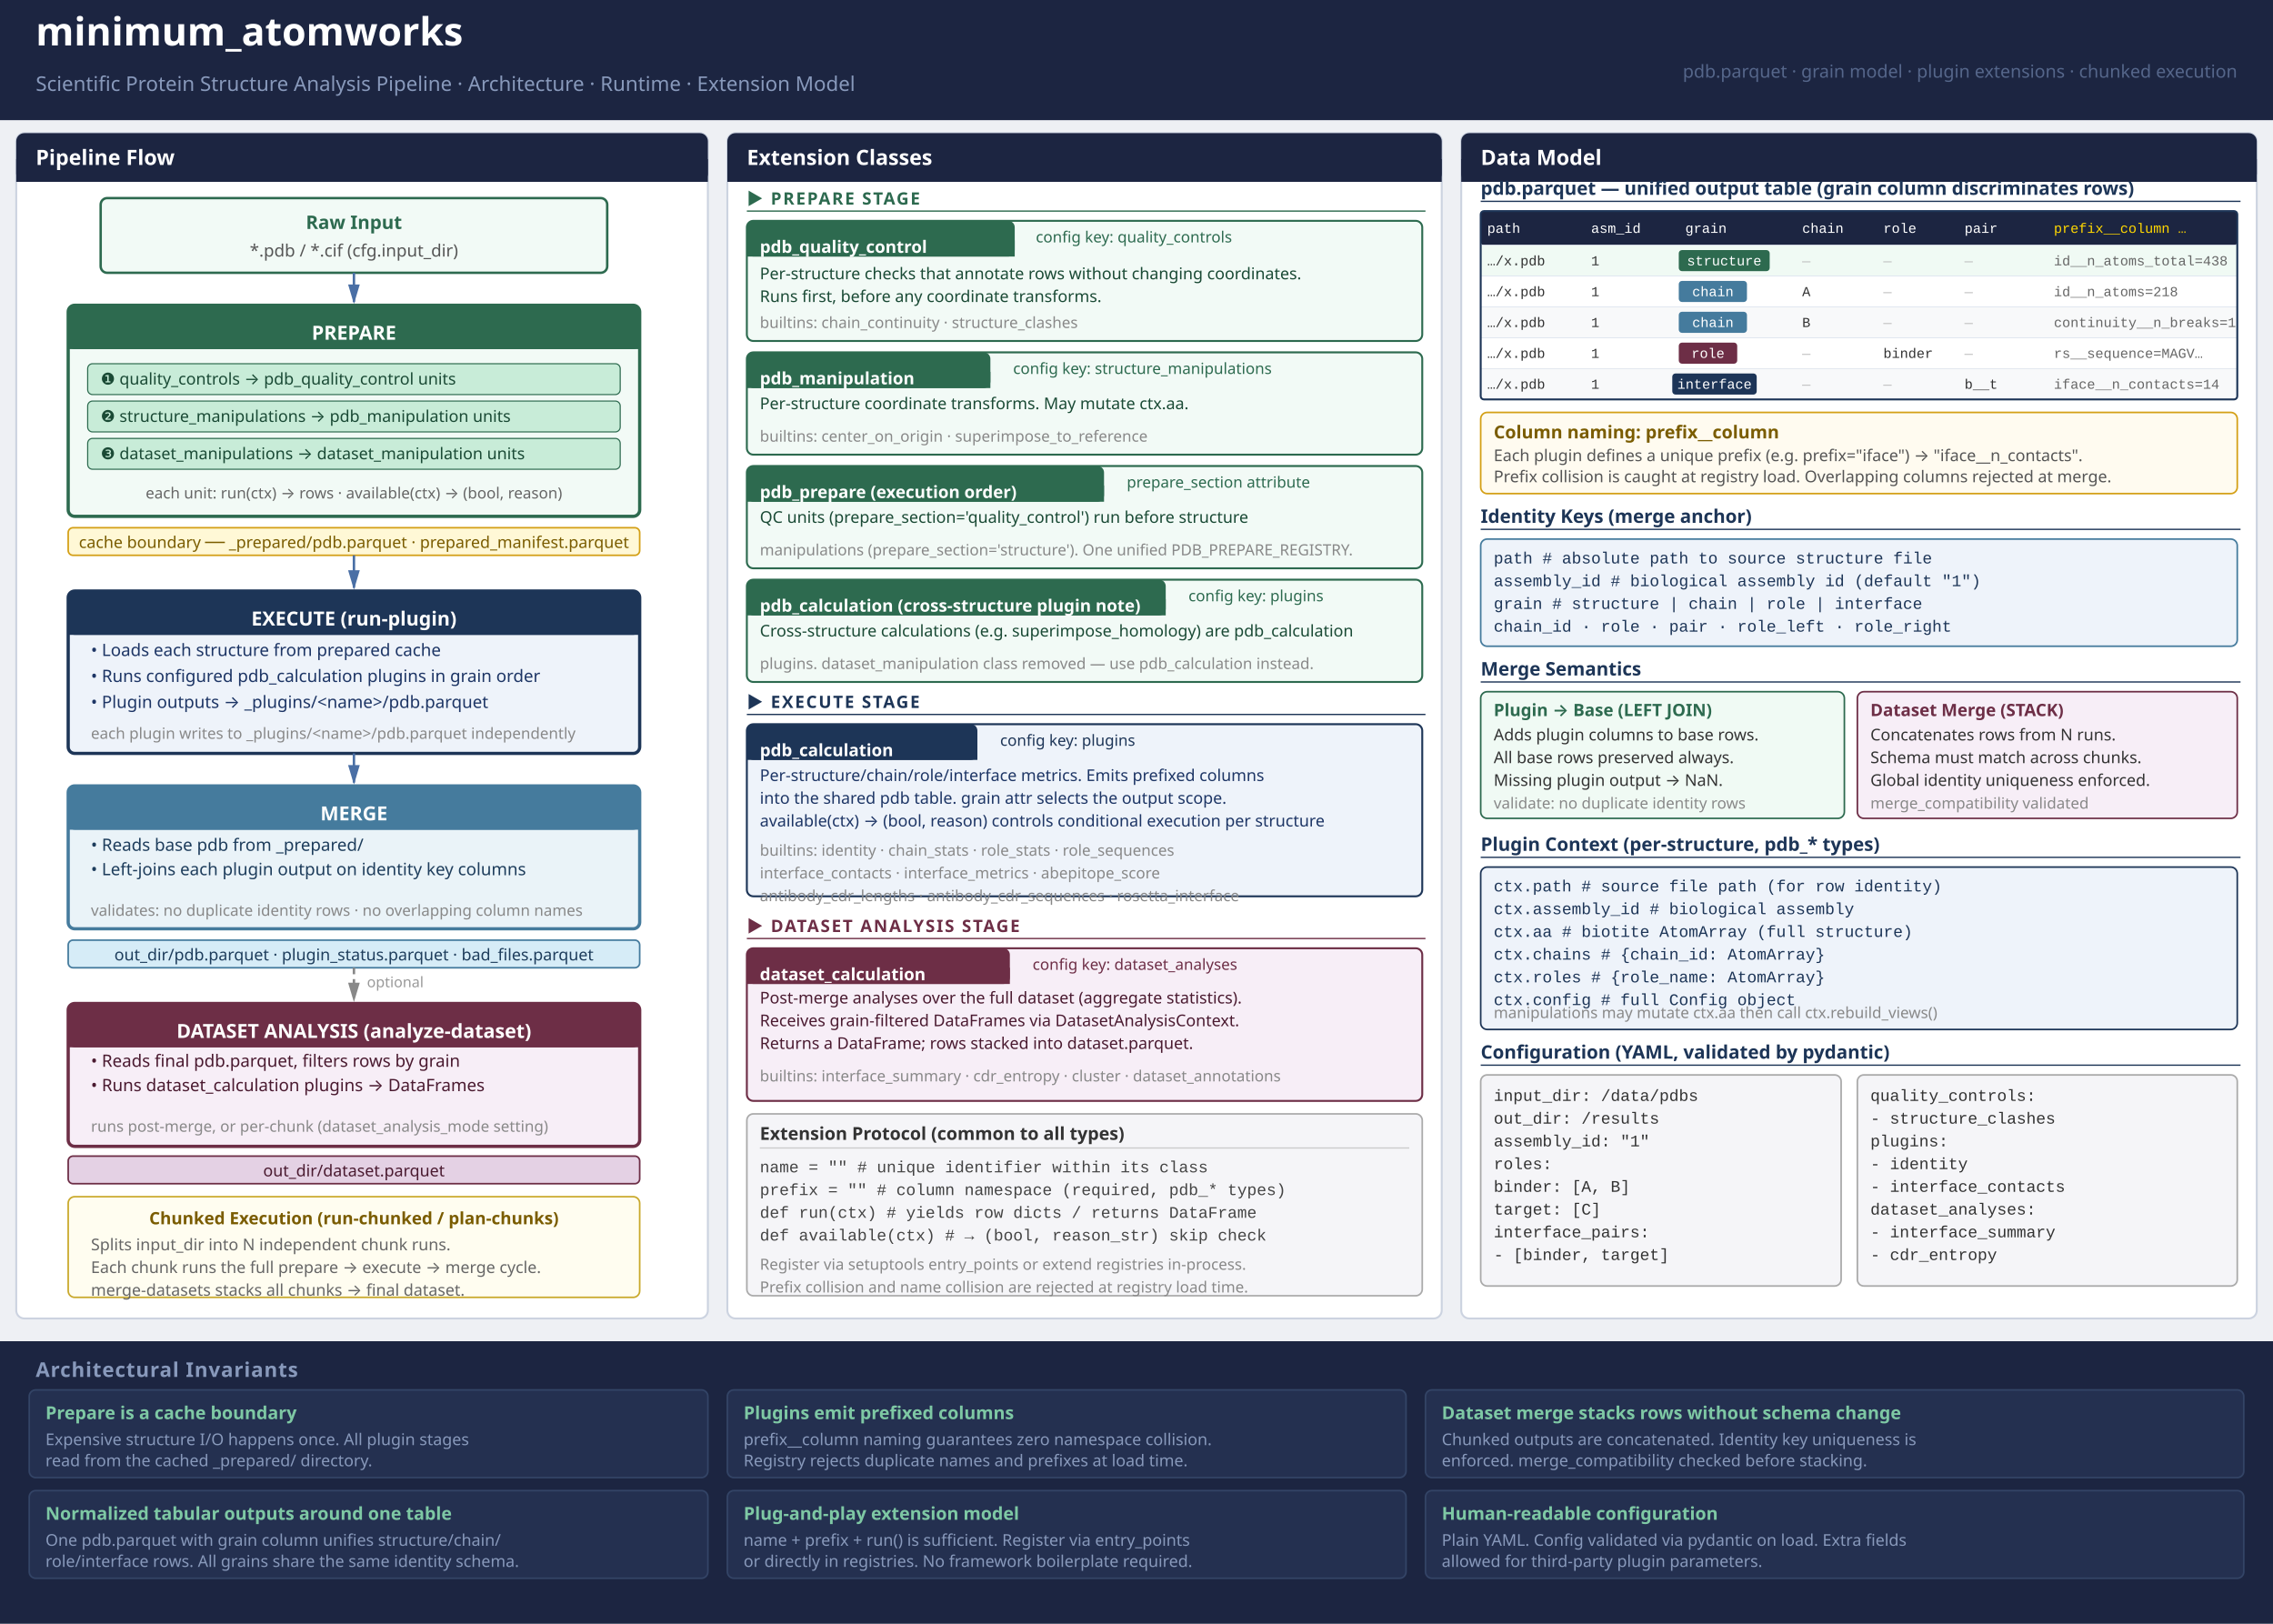
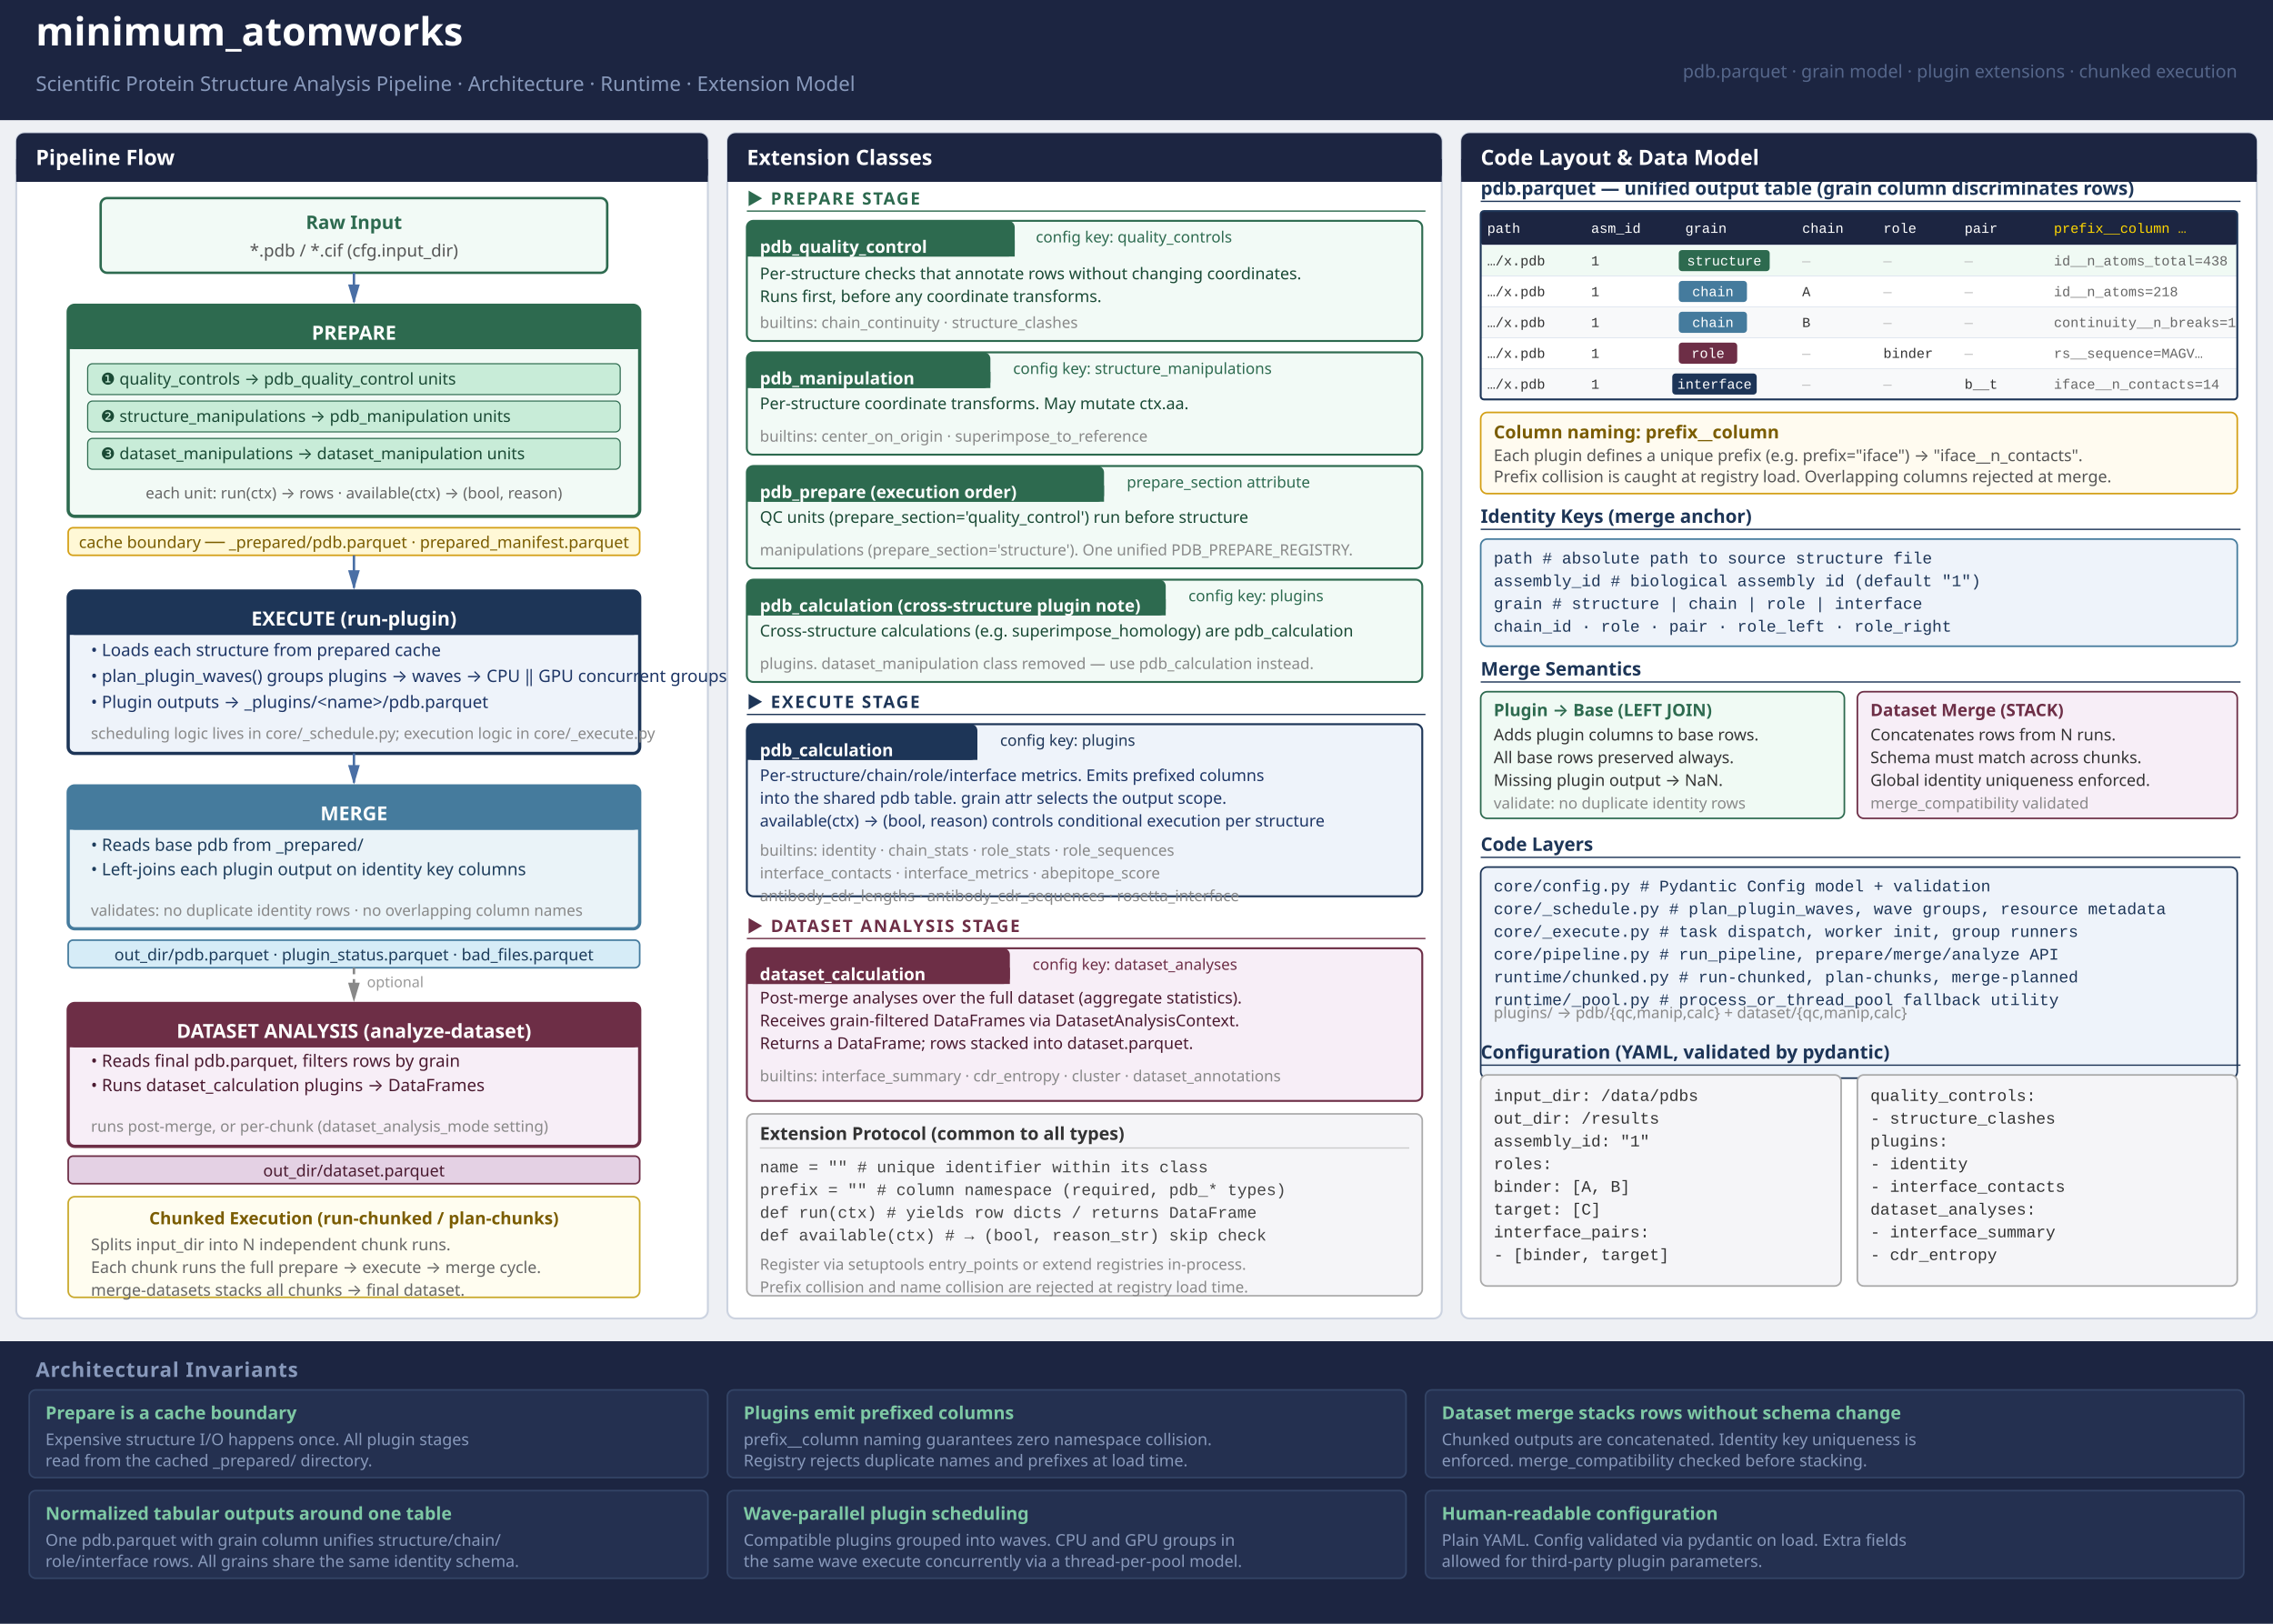
<svg xmlns="http://www.w3.org/2000/svg" viewBox="0 0 1400 1000" font-family="'Segoe UI', system-ui, -apple-system, sans-serif">
  <defs>
    <marker id="arr" viewBox="0 0 10 6" refX="9" refY="3" markerWidth="8" markerHeight="6" orient="auto">
      <path d="M0,0 L0,6 L10,3 z" fill="#4a6fa5" />
    </marker>
    <marker id="arr-dashed" viewBox="0 0 10 6" refX="9" refY="3" markerWidth="8" markerHeight="6" orient="auto">
      <path d="M0,0 L0,6 L10,3 z" fill="#888" />
    </marker>
    <clipPath id="clip-p1">
      <rect x="10" y="82" width="426" height="730" />
    </clipPath>
    <clipPath id="clip-p2">
      <rect x="448" y="82" width="440" height="730" />
    </clipPath>
    <clipPath id="clip-p3">
      <rect x="900" y="82" width="490" height="730" />
    </clipPath>
  </defs>
  <rect width="1400" height="1000" fill="#eef0f4" />
  <rect x="0" y="0" width="1400" height="74" fill="#1c2541" />
  <text x="22" y="28" font-size="24" font-weight="700" fill="white">minimum_atomworks</text>
  <text x="22" y="56" font-size="12.5" fill="#8899bb">Scientific Protein Structure Analysis Pipeline  ·  Architecture · Runtime · Extension Model</text>
  <text x="1378" y="44" font-size="11" fill="#55668a" text-anchor="end" dominant-baseline="middle">pdb.parquet  ·  grain model  ·  plugin extensions  ·  chunked execution</text>
  <rect x="10" y="82" width="426" height="730" rx="5" fill="white" stroke="#ccd3e0" stroke-width="1.2" />
  <rect x="448" y="82" width="440" height="730" rx="5" fill="white" stroke="#ccd3e0" stroke-width="1.2" />
  <rect x="900" y="82" width="490" height="730" rx="5" fill="white" stroke="#ccd3e0" stroke-width="1.2" />
  <rect x="10" y="82" width="426" height="30" rx="5" fill="#1c2541" />
  <rect x="10" y="98" width="426" height="14" fill="#1c2541" />
  <text x="22" y="97" font-size="13" font-weight="600" fill="white" dominant-baseline="middle">Pipeline Flow</text>
  <rect x="448" y="82" width="440" height="30" rx="5" fill="#1c2541" />
  <rect x="448" y="98" width="440" height="14" fill="#1c2541" />
  <text x="460" y="97" font-size="13" font-weight="600" fill="white" dominant-baseline="middle">Extension Classes</text>
  <rect x="900" y="82" width="490" height="30" rx="5" fill="#1c2541" />
  <rect x="900" y="98" width="490" height="14" fill="#1c2541" />
-   <text x="912" y="97" font-size="13" font-weight="600" fill="white" dominant-baseline="middle">Data Model</text>
+   <text x="912" y="97" font-size="13" font-weight="600" fill="white" dominant-baseline="middle">Code Layout &amp; Data Model</text>
  <rect x="62" y="122" width="312" height="46" rx="4" fill="#f2faf6" stroke="#2d6a4f" stroke-width="1.5" />
  <text x="218" y="141" font-size="11.5" font-weight="600" fill="#2d6a4f" text-anchor="middle">Raw Input</text>
  <text x="218" y="158" font-size="10.5" fill="#555" text-anchor="middle">*.pdb  /  *.cif  (cfg.input_dir)</text>
  <line x1="218" y1="168" x2="218" y2="186" stroke="#4a6fa5" stroke-width="1.5" marker-end="url(#arr)" />
  <rect x="42" y="188" width="352" height="130" rx="4" fill="#f2faf6" stroke="#2d6a4f" stroke-width="2" />
  <rect x="42" y="188" width="352" height="27" rx="4" fill="#2d6a4f" />
  <rect x="42" y="204" width="352" height="11" fill="#2d6a4f" />
  <text x="218" y="205" font-size="12" font-weight="700" fill="white" text-anchor="middle" dominant-baseline="middle">PREPARE</text>
  <rect x="54" y="224" width="328" height="19" rx="3" fill="#c8ecd8" stroke="#2d6a4f" stroke-width="0.7" />
  <text x="62" y="234" font-size="10" fill="#1a4a35" dominant-baseline="middle">❶  quality_controls      →  pdb_quality_control units</text>
  <rect x="54" y="247" width="328" height="19" rx="3" fill="#c8ecd8" stroke="#2d6a4f" stroke-width="0.7" />
  <text x="62" y="257" font-size="10" fill="#1a4a35" dominant-baseline="middle">❷  structure_manipulations →  pdb_manipulation units</text>
  <rect x="54" y="270" width="328" height="19" rx="3" fill="#c8ecd8" stroke="#2d6a4f" stroke-width="0.7" />
  <text x="62" y="280" font-size="10" fill="#1a4a35" dominant-baseline="middle">❸  dataset_manipulations  →  dataset_manipulation units</text>
  <text x="218" y="307" font-size="9.5" fill="#666" text-anchor="middle">each unit:  run(ctx) → rows  ·  available(ctx) → (bool, reason)</text>
  <rect x="42" y="325" width="352" height="17" rx="3" fill="#fff8d6" stroke="#d4a017" stroke-width="1" />
  <text x="218" y="334" font-size="10" fill="#7a5c00" text-anchor="middle" dominant-baseline="middle">cache boundary  ──  _prepared/pdb.parquet  ·  prepared_manifest.parquet</text>
  <line x1="218" y1="342" x2="218" y2="362" stroke="#4a6fa5" stroke-width="1.5" marker-end="url(#arr)" />
  <rect x="42" y="364" width="352" height="100" rx="4" fill="#eef3fa" stroke="#1d3557" stroke-width="2" />
  <rect x="42" y="364" width="352" height="27" rx="4" fill="#1d3557" />
  <rect x="42" y="380" width="352" height="11" fill="#1d3557" />
  <text x="218" y="381" font-size="12" font-weight="700" fill="white" text-anchor="middle" dominant-baseline="middle">EXECUTE  (run-plugin)</text>
  <text x="56" y="404" font-size="10.5" fill="#1d3565">• Loads each structure from prepared cache</text>
-   <text x="56" y="420" font-size="10.5" fill="#1d3565">• Runs configured pdb_calculation plugins in grain order</text>
+   <text x="56" y="420" font-size="10.5" fill="#1d3565">• plan_plugin_waves() groups plugins →  waves  →  CPU ‖ GPU concurrent groups</text>
  <text x="56" y="436" font-size="10.5" fill="#1d3565">• Plugin outputs → _plugins/&lt;name&gt;/pdb.parquet</text>
-   <text x="56" y="455" font-size="9.5" fill="#888">each plugin writes to _plugins/&lt;name&gt;/pdb.parquet independently</text>
+   <text x="56" y="455" font-size="9.5" fill="#888">scheduling logic lives in core/_schedule.py; execution logic in core/_execute.py</text>
  <line x1="218" y1="464" x2="218" y2="482" stroke="#4a6fa5" stroke-width="1.5" marker-end="url(#arr)" />
  <rect x="42" y="484" width="352" height="88" rx="4" fill="#eaf3f8" stroke="#457b9d" stroke-width="2" />
  <rect x="42" y="484" width="352" height="27" rx="4" fill="#457b9d" />
  <rect x="42" y="500" width="352" height="11" fill="#457b9d" />
  <text x="218" y="501" font-size="12" font-weight="700" fill="white" text-anchor="middle" dominant-baseline="middle">MERGE</text>
  <text x="56" y="524" font-size="10.5" fill="#1e3d5c">• Reads base pdb from _prepared/</text>
  <text x="56" y="539" font-size="10.5" fill="#1e3d5c">• Left-joins each plugin output on identity key columns</text>
  <text x="56" y="564" font-size="9.5" fill="#888">validates: no duplicate identity rows · no overlapping column names</text>
  <rect x="42" y="579" width="352" height="17" rx="3" fill="#d6ecf7" stroke="#457b9d" stroke-width="1" />
  <text x="218" y="588" font-size="10" fill="#1e3d5c" text-anchor="middle" dominant-baseline="middle">out_dir/pdb.parquet  ·  plugin_status.parquet  ·  bad_files.parquet</text>
  <line x1="218" y1="596" x2="218" y2="616" stroke="#888" stroke-width="1.5" stroke-dasharray="4,3" marker-end="url(#arr-dashed)" />
  <text x="226" y="608" font-size="9" fill="#999">optional</text>
  <rect x="42" y="618" width="352" height="88" rx="4" fill="#f7eef7" stroke="#6d2e46" stroke-width="2" />
  <rect x="42" y="618" width="352" height="27" rx="4" fill="#6d2e46" />
  <rect x="42" y="634" width="352" height="11" fill="#6d2e46" />
  <text x="218" y="635" font-size="12" font-weight="700" fill="white" text-anchor="middle" dominant-baseline="middle">DATASET ANALYSIS  (analyze-dataset)</text>
  <text x="56" y="657" font-size="10.5" fill="#4a1a30">• Reads final pdb.parquet, filters rows by grain</text>
  <text x="56" y="672" font-size="10.5" fill="#4a1a30">• Runs dataset_calculation plugins → DataFrames</text>
  <text x="56" y="697" font-size="9.5" fill="#888">runs post-merge, or per-chunk (dataset_analysis_mode setting)</text>
  <rect x="42" y="712" width="352" height="17" rx="3" fill="#e4d1e4" stroke="#6d2e46" stroke-width="1" />
  <text x="218" y="721" font-size="10" fill="#4a1a30" text-anchor="middle" dominant-baseline="middle">out_dir/dataset.parquet</text>
  <rect x="42" y="737" width="352" height="62" rx="4" fill="#fffdf0" stroke="#c9a92c" stroke-width="1" />
  <text x="218" y="754" font-size="10.5" font-weight="600" fill="#7a5c00" text-anchor="middle">Chunked Execution  (run-chunked / plan-chunks)</text>
  <text x="56" y="770" font-size="10" fill="#666">Splits input_dir into N independent chunk runs.</text>
  <text x="56" y="784" font-size="10" fill="#666">Each chunk runs the full prepare → execute → merge cycle.</text>
  <text x="56" y="798" font-size="10" fill="#666">merge-datasets stacks all chunks → final dataset.</text>
  <text x="460" y="126" font-size="10.5" font-weight="700" fill="#2d6a4f" letter-spacing="1">▶  PREPARE STAGE</text>
  <line x1="460" y1="130" x2="878" y2="130" stroke="#2d6a4f" stroke-width="0.8" />
  <rect x="460" y="136" width="416" height="74" rx="4" fill="#f2faf6" stroke="#2d6a4f" stroke-width="1.2" />
  <rect x="460" y="136" width="165" height="22" rx="4" fill="#2d6a4f" />
  <rect x="460" y="148" width="165" height="10" fill="#2d6a4f" />
  <text x="468" y="152" font-size="10.5" font-weight="600" fill="white" dominant-baseline="middle">pdb_quality_control</text>
  <text x="638" y="146" font-size="9.5" fill="#2d6a4f" dominant-baseline="middle">config key: quality_controls</text>
  <text x="468" y="172" font-size="10" fill="#1a4a35">Per-structure checks that annotate rows without changing coordinates.</text>
  <text x="468" y="186" font-size="10" fill="#1a4a35">Runs first, before any coordinate transforms.</text>
  <text x="468" y="202" font-size="9.5" fill="#888">builtins:  chain_continuity  ·  structure_clashes</text>
  <rect x="460" y="217" width="416" height="63" rx="4" fill="#f2faf6" stroke="#2d6a4f" stroke-width="1.2" />
  <rect x="460" y="217" width="150" height="22" rx="4" fill="#2d6a4f" />
  <rect x="460" y="229" width="150" height="10" fill="#2d6a4f" />
  <text x="468" y="233" font-size="10.5" font-weight="600" fill="white" dominant-baseline="middle">pdb_manipulation</text>
  <text x="624" y="227" font-size="9.5" fill="#2d6a4f" dominant-baseline="middle">config key: structure_manipulations</text>
  <text x="468" y="252" font-size="10" fill="#1a4a35">Per-structure coordinate transforms. May mutate ctx.aa.</text>
  <text x="468" y="272" font-size="9.5" fill="#888">builtins:  center_on_origin  ·  superimpose_to_reference</text>
  <rect x="460" y="287" width="416" height="63" rx="4" fill="#f2faf6" stroke="#2d6a4f" stroke-width="1.2" />
  <rect x="460" y="287" width="220" height="22" rx="4" fill="#2d6a4f" />
  <rect x="460" y="299" width="220" height="10" fill="#2d6a4f" />
  <text x="468" y="303" font-size="10.5" font-weight="600" fill="white" dominant-baseline="middle">pdb_prepare  (execution order)</text>
  <text x="694" y="297" font-size="9.5" fill="#2d6a4f" dominant-baseline="middle">prepare_section attribute</text>
  <text x="468" y="322" font-size="10" fill="#1a4a35">QC units (prepare_section='quality_control') run before structure</text>
  <text x="468" y="342" font-size="9.5" fill="#888">manipulations (prepare_section='structure'). One unified PDB_PREPARE_REGISTRY.</text>
  <rect x="460" y="357" width="416" height="63" rx="4" fill="#f2faf6" stroke="#2d6a4f" stroke-width="1.2" />
  <rect x="460" y="357" width="258" height="22" rx="4" fill="#2d6a4f" />
  <rect x="460" y="369" width="258" height="10" fill="#2d6a4f" />
  <text x="468" y="373" font-size="10.5" font-weight="600" fill="white" dominant-baseline="middle">pdb_calculation  (cross-structure plugin note)</text>
  <text x="732" y="367" font-size="9.5" fill="#2d6a4f" dominant-baseline="middle">config key: plugins</text>
  <text x="468" y="392" font-size="10" fill="#1a4a35">Cross-structure calculations (e.g. superimpose_homology) are pdb_calculation</text>
  <text x="468" y="412" font-size="9.5" fill="#888">plugins. dataset_manipulation class removed — use pdb_calculation instead.</text>
  <text x="460" y="436" font-size="10.5" font-weight="700" fill="#1d3557" letter-spacing="1">▶  EXECUTE STAGE</text>
  <line x1="460" y1="440" x2="878" y2="440" stroke="#1d3557" stroke-width="0.8" />
  <rect x="460" y="446" width="416" height="106" rx="4" fill="#eef3fa" stroke="#1d3557" stroke-width="1.2" />
  <rect x="460" y="446" width="142" height="22" rx="4" fill="#1d3557" />
  <rect x="460" y="458" width="142" height="10" fill="#1d3557" />
  <text x="468" y="462" font-size="10.5" font-weight="600" fill="white" dominant-baseline="middle">pdb_calculation</text>
  <text x="616" y="456" font-size="9.5" fill="#1d3557" dominant-baseline="middle">config key: plugins</text>
  <text x="468" y="481" font-size="10" fill="#1d3565">Per-structure/chain/role/interface metrics. Emits prefixed columns</text>
  <text x="468" y="495" font-size="10" fill="#1d3565">into the shared pdb table. grain attr selects the output scope.</text>
  <text x="468" y="509" font-size="10" fill="#1d3565">available(ctx) → (bool, reason)  controls conditional execution per structure</text>
  <text x="468" y="527" font-size="9.5" fill="#888">builtins: identity · chain_stats · role_stats · role_sequences</text>
  <text x="468" y="541" font-size="9.5" fill="#888">  interface_contacts · interface_metrics · abepitope_score</text>
  <text x="468" y="555" font-size="9.5" fill="#888">  antibody_cdr_lengths · antibody_cdr_sequences · rosetta_interface</text>
  <text x="460" y="574" font-size="10.5" font-weight="700" fill="#6d2e46" letter-spacing="1">▶  DATASET ANALYSIS STAGE</text>
  <line x1="460" y1="578" x2="878" y2="578" stroke="#6d2e46" stroke-width="0.8" />
  <rect x="460" y="584" width="416" height="94" rx="4" fill="#f7eef7" stroke="#6d2e46" stroke-width="1.2" />
  <rect x="460" y="584" width="162" height="22" rx="4" fill="#6d2e46" />
  <rect x="460" y="596" width="162" height="10" fill="#6d2e46" />
  <text x="468" y="600" font-size="10.5" font-weight="600" fill="white" dominant-baseline="middle">dataset_calculation</text>
  <text x="636" y="594" font-size="9.5" fill="#6d2e46" dominant-baseline="middle">config key: dataset_analyses</text>
  <text x="468" y="618" font-size="10" fill="#4a1a30">Post-merge analyses over the full dataset (aggregate statistics).</text>
  <text x="468" y="632" font-size="10" fill="#4a1a30">Receives grain-filtered DataFrames via DatasetAnalysisContext.</text>
  <text x="468" y="646" font-size="10" fill="#4a1a30">Returns a DataFrame; rows stacked into dataset.parquet.</text>
  <text x="468" y="666" font-size="9.5" fill="#888">builtins:  interface_summary  ·  cdr_entropy  ·  cluster  ·  dataset_annotations</text>
  <rect x="460" y="686" width="416" height="112" rx="4" fill="#f5f5f8" stroke="#aaa" stroke-width="1" />
  <text x="468" y="702" font-size="11" font-weight="600" fill="#333">Extension Protocol  (common to all types)</text>
  <line x1="468" y1="707" x2="868" y2="707" stroke="#ccc" stroke-width="0.8" />
  <text x="468" y="722" font-size="10" fill="#444" font-family="'Courier New', monospace">name = ""          # unique identifier within its class</text>
  <text x="468" y="736" font-size="10" fill="#444" font-family="'Courier New', monospace">prefix = ""        # column namespace (required, pdb_* types)</text>
  <text x="468" y="750" font-size="10" fill="#444" font-family="'Courier New', monospace">def run(ctx)       # yields row dicts  /  returns DataFrame</text>
  <text x="468" y="764" font-size="10" fill="#444" font-family="'Courier New', monospace">def available(ctx) # → (bool, reason_str)   skip check</text>
  <text x="468" y="782" font-size="9.5" fill="#888">Register via setuptools entry_points or extend registries in-process.</text>
  <text x="468" y="796" font-size="9.5" fill="#888">Prefix collision and name collision are rejected at registry load time.</text>
  <text x="912" y="120" font-size="11.5" font-weight="600" fill="#1d3557">pdb.parquet  —  unified output table  (grain column discriminates rows)</text>
  <line x1="912" y1="124" x2="1380" y2="124" stroke="#1d3557" stroke-width="0.8" />
  <rect x="912" y="130" width="466" height="21" rx="2" fill="#1c2541" />
  <text x="916" y="141" font-size="8.5" fill="white" dominant-baseline="middle" font-family="'Courier New', monospace">path</text>
  <text x="980" y="141" font-size="8.5" fill="white" dominant-baseline="middle" font-family="'Courier New', monospace">asm_id</text>
  <text x="1038" y="141" font-size="8.5" fill="white" dominant-baseline="middle" font-family="'Courier New', monospace">grain</text>
  <text x="1110" y="141" font-size="8.5" fill="white" dominant-baseline="middle" font-family="'Courier New', monospace">chain</text>
  <text x="1160" y="141" font-size="8.5" fill="white" dominant-baseline="middle" font-family="'Courier New', monospace">role</text>
  <text x="1210" y="141" font-size="8.5" fill="white" dominant-baseline="middle" font-family="'Courier New', monospace">pair</text>
  <text x="1265" y="141" font-size="8.5" fill="#ffd700" dominant-baseline="middle" font-family="'Courier New', monospace">prefix__column …</text>
  <rect x="912" y="151" width="466" height="19" fill="#f0faf4" />
  <line x1="912" y1="151" x2="1378" y2="151" stroke="#dde4ee" stroke-width="0.5" />
  <text x="916" y="161" font-size="8.5" fill="#333" dominant-baseline="middle" font-family="'Courier New', monospace">…/x.pdb</text>
  <text x="980" y="161" font-size="8.5" fill="#333" dominant-baseline="middle" font-family="'Courier New', monospace">1</text>
  <rect x="1034" y="154" width="56" height="13" rx="2" fill="#2d6a4f" />
  <text x="1062" y="161" font-size="8.5" fill="white" dominant-baseline="middle" text-anchor="middle" font-family="'Courier New', monospace">structure</text>
  <text x="1110" y="161" font-size="8.5" fill="#bbb" dominant-baseline="middle" font-family="'Courier New', monospace">—</text>
  <text x="1160" y="161" font-size="8.5" fill="#bbb" dominant-baseline="middle" font-family="'Courier New', monospace">—</text>
  <text x="1210" y="161" font-size="8.5" fill="#bbb" dominant-baseline="middle" font-family="'Courier New', monospace">—</text>
  <text x="1265" y="161" font-size="8.5" fill="#666" dominant-baseline="middle" font-family="'Courier New', monospace">id__n_atoms_total=438</text>
  <rect x="912" y="170" width="466" height="19" fill="white" />
  <line x1="912" y1="170" x2="1378" y2="170" stroke="#dde4ee" stroke-width="0.5" />
  <text x="916" y="180" font-size="8.5" fill="#333" dominant-baseline="middle" font-family="'Courier New', monospace">…/x.pdb</text>
  <text x="980" y="180" font-size="8.5" fill="#333" dominant-baseline="middle" font-family="'Courier New', monospace">1</text>
  <rect x="1034" y="173" width="42" height="13" rx="2" fill="#457b9d" />
  <text x="1055" y="180" font-size="8.5" fill="white" dominant-baseline="middle" text-anchor="middle" font-family="'Courier New', monospace">chain</text>
  <text x="1110" y="180" font-size="8.5" fill="#333" dominant-baseline="middle" font-family="'Courier New', monospace">A</text>
  <text x="1160" y="180" font-size="8.5" fill="#bbb" dominant-baseline="middle" font-family="'Courier New', monospace">—</text>
  <text x="1210" y="180" font-size="8.5" fill="#bbb" dominant-baseline="middle" font-family="'Courier New', monospace">—</text>
  <text x="1265" y="180" font-size="8.5" fill="#666" dominant-baseline="middle" font-family="'Courier New', monospace">id__n_atoms=218</text>
  <rect x="912" y="189" width="466" height="19" fill="#f8f9fa" />
  <line x1="912" y1="189" x2="1378" y2="189" stroke="#dde4ee" stroke-width="0.5" />
  <text x="916" y="199" font-size="8.5" fill="#333" dominant-baseline="middle" font-family="'Courier New', monospace">…/x.pdb</text>
  <text x="980" y="199" font-size="8.5" fill="#333" dominant-baseline="middle" font-family="'Courier New', monospace">1</text>
  <rect x="1034" y="192" width="42" height="13" rx="2" fill="#457b9d" />
  <text x="1055" y="199" font-size="8.5" fill="white" dominant-baseline="middle" text-anchor="middle" font-family="'Courier New', monospace">chain</text>
  <text x="1110" y="199" font-size="8.5" fill="#333" dominant-baseline="middle" font-family="'Courier New', monospace">B</text>
  <text x="1160" y="199" font-size="8.5" fill="#bbb" dominant-baseline="middle" font-family="'Courier New', monospace">—</text>
  <text x="1210" y="199" font-size="8.5" fill="#bbb" dominant-baseline="middle" font-family="'Courier New', monospace">—</text>
  <text x="1265" y="199" font-size="8.5" fill="#666" dominant-baseline="middle" font-family="'Courier New', monospace">continuity__n_breaks=1</text>
  <rect x="912" y="208" width="466" height="19" fill="white" />
  <line x1="912" y1="208" x2="1378" y2="208" stroke="#dde4ee" stroke-width="0.5" />
  <text x="916" y="218" font-size="8.5" fill="#333" dominant-baseline="middle" font-family="'Courier New', monospace">…/x.pdb</text>
  <text x="980" y="218" font-size="8.5" fill="#333" dominant-baseline="middle" font-family="'Courier New', monospace">1</text>
  <rect x="1034" y="211" width="36" height="13" rx="2" fill="#6d2e46" />
  <text x="1052" y="218" font-size="8.5" fill="white" dominant-baseline="middle" text-anchor="middle" font-family="'Courier New', monospace">role</text>
  <text x="1110" y="218" font-size="8.5" fill="#bbb" dominant-baseline="middle" font-family="'Courier New', monospace">—</text>
  <text x="1160" y="218" font-size="8.5" fill="#333" dominant-baseline="middle" font-family="'Courier New', monospace">binder</text>
  <text x="1210" y="218" font-size="8.5" fill="#bbb" dominant-baseline="middle" font-family="'Courier New', monospace">—</text>
  <text x="1265" y="218" font-size="8.5" fill="#666" dominant-baseline="middle" font-family="'Courier New', monospace">rs__sequence=MAGV…</text>
  <rect x="912" y="227" width="466" height="19" fill="#f8f9fa" />
  <line x1="912" y1="227" x2="1378" y2="227" stroke="#dde4ee" stroke-width="0.5" />
  <text x="916" y="237" font-size="8.5" fill="#333" dominant-baseline="middle" font-family="'Courier New', monospace">…/x.pdb</text>
  <text x="980" y="237" font-size="8.5" fill="#333" dominant-baseline="middle" font-family="'Courier New', monospace">1</text>
  <rect x="1030" y="230" width="52" height="13" rx="2" fill="#1d3557" />
  <text x="1056" y="237" font-size="8.5" fill="white" dominant-baseline="middle" text-anchor="middle" font-family="'Courier New', monospace">interface</text>
  <text x="1110" y="237" font-size="8.5" fill="#bbb" dominant-baseline="middle" font-family="'Courier New', monospace">—</text>
  <text x="1160" y="237" font-size="8.5" fill="#bbb" dominant-baseline="middle" font-family="'Courier New', monospace">—</text>
  <text x="1210" y="237" font-size="8.5" fill="#333" dominant-baseline="middle" font-family="'Courier New', monospace">b__t</text>
  <text x="1265" y="237" font-size="8.5" fill="#666" dominant-baseline="middle" font-family="'Courier New', monospace">iface__n_contacts=14</text>
  <rect x="912" y="130" width="466" height="116" rx="2" fill="none" stroke="#1d3557" stroke-width="1.2" />
  <rect x="912" y="254" width="466" height="50" rx="4" fill="#fffbf0" stroke="#d4a017" stroke-width="1" />
  <text x="920" y="270" font-size="11" font-weight="600" fill="#7a5c00">Column naming:  prefix__column</text>
  <text x="920" y="284" font-size="10" fill="#555">Each plugin defines a unique prefix (e.g. prefix="iface") → "iface__n_contacts".</text>
  <text x="920" y="297" font-size="10" fill="#555">Prefix collision is caught at registry load. Overlapping columns rejected at merge.</text>
  <text x="912" y="322" font-size="11.5" font-weight="600" fill="#1d3557">Identity Keys  (merge anchor)</text>
  <line x1="912" y1="326" x2="1380" y2="326" stroke="#1d3557" stroke-width="0.8" />
  <rect x="912" y="332" width="466" height="66" rx="4" fill="#eef3fa" stroke="#457b9d" stroke-width="1" />
  <text x="920" y="347" font-size="10" fill="#1d3557" font-family="'Courier New', monospace">path         # absolute path to source structure file</text>
  <text x="920" y="361" font-size="10" fill="#1d3557" font-family="'Courier New', monospace">assembly_id  # biological assembly id  (default "1")</text>
  <text x="920" y="375" font-size="10" fill="#1d3557" font-family="'Courier New', monospace">grain        # structure | chain | role | interface</text>
  <text x="920" y="389" font-size="10" fill="#1d3557" font-family="'Courier New', monospace">chain_id  ·  role  ·  pair  ·  role_left  ·  role_right</text>
  <text x="912" y="416" font-size="11.5" font-weight="600" fill="#1d3557">Merge Semantics</text>
  <line x1="912" y1="420" x2="1380" y2="420" stroke="#1d3557" stroke-width="0.8" />
  <rect x="912" y="426" width="224" height="78" rx="4" fill="#f0faf4" stroke="#2d6a4f" stroke-width="1" />
  <text x="920" y="441" font-size="10.5" font-weight="600" fill="#2d6a4f">Plugin → Base  (LEFT JOIN)</text>
  <text x="920" y="456" font-size="10" fill="#333">Adds plugin columns to base rows.</text>
  <text x="920" y="470" font-size="10" fill="#333">All base rows preserved always.</text>
  <text x="920" y="484" font-size="10" fill="#333">Missing plugin output → NaN.</text>
  <text x="920" y="498" font-size="9.5" fill="#888">validate: no duplicate identity rows</text>
  <rect x="1144" y="426" width="234" height="78" rx="4" fill="#f7eef7" stroke="#6d2e46" stroke-width="1" />
  <text x="1152" y="441" font-size="10.5" font-weight="600" fill="#6d2e46">Dataset Merge  (STACK)</text>
  <text x="1152" y="456" font-size="10" fill="#333">Concatenates rows from N runs.</text>
  <text x="1152" y="470" font-size="10" fill="#333">Schema must match across chunks.</text>
  <text x="1152" y="484" font-size="10" fill="#333">Global identity uniqueness enforced.</text>
  <text x="1152" y="498" font-size="9.5" fill="#888">merge_compatibility validated</text>
-   <text x="912" y="524" font-size="11.5" font-weight="600" fill="#1d3557">Plugin Context  (per-structure, pdb_* types)</text>
+   <text x="912" y="524" font-size="11.5" font-weight="600" fill="#1d3557">Code Layers</text>
  <line x1="912" y1="528" x2="1380" y2="528" stroke="#1d3557" stroke-width="0.8" />
-   <rect x="912" y="534" width="466" height="100" rx="4" fill="#eef3fa" stroke="#1d3557" stroke-width="1" />
-   <text x="920" y="549" font-size="10" fill="#1d3557" font-family="'Courier New', monospace">ctx.path           # source file path (for row identity)</text>
-   <text x="920" y="563" font-size="10" fill="#1d3557" font-family="'Courier New', monospace">ctx.assembly_id    # biological assembly</text>
-   <text x="920" y="577" font-size="10" fill="#1d3557" font-family="'Courier New', monospace">ctx.aa             # biotite AtomArray (full structure)</text>
-   <text x="920" y="591" font-size="10" fill="#1d3557" font-family="'Courier New', monospace">ctx.chains         # {chain_id: AtomArray}</text>
-   <text x="920" y="605" font-size="10" fill="#1d3557" font-family="'Courier New', monospace">ctx.roles          # {role_name: AtomArray}</text>
-   <text x="920" y="619" font-size="10" fill="#1d3557" font-family="'Courier New', monospace">ctx.config         # full Config object</text>
-   <text x="920" y="627" font-size="9.5" fill="#888">  manipulations may mutate ctx.aa then call ctx.rebuild_views()</text>
+   <rect x="912" y="534" width="466" height="130" rx="4" fill="#eef3fa" stroke="#1d3557" stroke-width="1" />
+   <text x="920" y="549" font-size="10" fill="#1d3557" font-family="'Courier New', monospace">core/config.py      # Pydantic Config model + validation</text>
+   <text x="920" y="563" font-size="10" fill="#1d3557" font-family="'Courier New', monospace">core/_schedule.py   # plan_plugin_waves, wave groups, resource metadata</text>
+   <text x="920" y="577" font-size="10" fill="#1d3557" font-family="'Courier New', monospace">core/_execute.py    # task dispatch, worker init, group runners</text>
+   <text x="920" y="591" font-size="10" fill="#1d3557" font-family="'Courier New', monospace">core/pipeline.py    # run_pipeline, prepare/merge/analyze API</text>
+   <text x="920" y="605" font-size="10" fill="#1d3557" font-family="'Courier New', monospace">runtime/chunked.py  # run-chunked, plan-chunks, merge-planned</text>
+   <text x="920" y="619" font-size="10" fill="#1d3557" font-family="'Courier New', monospace">runtime/_pool.py    # process_or_thread_pool fallback utility</text>
+   <text x="920" y="627" font-size="9.5" fill="#888">  plugins/  →  pdb/{qc,manip,calc}  +  dataset/{qc,manip,calc}</text>
  <text x="912" y="652" font-size="11.5" font-weight="600" fill="#1d3557">Configuration  (YAML, validated by pydantic)</text>
  <line x1="912" y1="656" x2="1380" y2="656" stroke="#1d3557" stroke-width="0.8" />
  <rect x="912" y="662" width="222" height="130" rx="4" fill="#f5f5f8" stroke="#aaa" stroke-width="1" />
  <text x="920" y="678" font-size="10" fill="#333" font-family="'Courier New', monospace">input_dir: /data/pdbs</text>
  <text x="920" y="692" font-size="10" fill="#333" font-family="'Courier New', monospace">out_dir:   /results</text>
  <text x="920" y="706" font-size="10" fill="#333" font-family="'Courier New', monospace">assembly_id: "1"</text>
  <text x="920" y="720" font-size="10" fill="#333" font-family="'Courier New', monospace">roles:</text>
  <text x="920" y="734" font-size="10" fill="#333" font-family="'Courier New', monospace">  binder: [A, B]</text>
  <text x="920" y="748" font-size="10" fill="#333" font-family="'Courier New', monospace">  target: [C]</text>
  <text x="920" y="762" font-size="10" fill="#333" font-family="'Courier New', monospace">interface_pairs:</text>
  <text x="920" y="776" font-size="10" fill="#333" font-family="'Courier New', monospace">  - [binder, target]</text>
  <rect x="1144" y="662" width="234" height="130" rx="4" fill="#f5f5f8" stroke="#aaa" stroke-width="1" />
  <text x="1152" y="678" font-size="10" fill="#333" font-family="'Courier New', monospace">quality_controls:</text>
  <text x="1152" y="692" font-size="10" fill="#333" font-family="'Courier New', monospace">  - structure_clashes</text>
  <text x="1152" y="706" font-size="10" fill="#333" font-family="'Courier New', monospace">plugins:</text>
  <text x="1152" y="720" font-size="10" fill="#333" font-family="'Courier New', monospace">  - identity</text>
  <text x="1152" y="734" font-size="10" fill="#333" font-family="'Courier New', monospace">  - interface_contacts</text>
  <text x="1152" y="748" font-size="10" fill="#333" font-family="'Courier New', monospace">dataset_analyses:</text>
  <text x="1152" y="762" font-size="10" fill="#333" font-family="'Courier New', monospace">  - interface_summary</text>
  <text x="1152" y="776" font-size="10" fill="#333" font-family="'Courier New', monospace">  - cdr_entropy</text>
  <rect x="0" y="826" width="1400" height="174" fill="#1c2541" />
  <text x="22" y="848" font-size="12.5" font-weight="600" fill="#8899bb" letter-spacing="0.5">Architectural Invariants</text>
  <rect x="18" y="856" width="418" height="54" rx="4" fill="#243050" stroke="#334466" stroke-width="1" />
  <text x="28" y="874" font-size="11" font-weight="600" fill="#7ec8a4">Prepare is a cache boundary</text>
  <text x="28" y="890" font-size="10" fill="#8899bb">Expensive structure I/O happens once. All plugin stages</text>
  <text x="28" y="903" font-size="10" fill="#8899bb">read from the cached _prepared/ directory.</text>
  <rect x="448" y="856" width="418" height="54" rx="4" fill="#243050" stroke="#334466" stroke-width="1" />
  <text x="458" y="874" font-size="11" font-weight="600" fill="#7ec8a4">Plugins emit prefixed columns</text>
  <text x="458" y="890" font-size="10" fill="#8899bb">prefix__column naming guarantees zero namespace collision.</text>
  <text x="458" y="903" font-size="10" fill="#8899bb">Registry rejects duplicate names and prefixes at load time.</text>
  <rect x="878" y="856" width="504" height="54" rx="4" fill="#243050" stroke="#334466" stroke-width="1" />
  <text x="888" y="874" font-size="11" font-weight="600" fill="#7ec8a4">Dataset merge stacks rows without schema change</text>
  <text x="888" y="890" font-size="10" fill="#8899bb">Chunked outputs are concatenated. Identity key uniqueness is</text>
  <text x="888" y="903" font-size="10" fill="#8899bb">enforced. merge_compatibility checked before stacking.</text>
  <rect x="18" y="918" width="418" height="54" rx="4" fill="#243050" stroke="#334466" stroke-width="1" />
  <text x="28" y="936" font-size="11" font-weight="600" fill="#7ec8a4">Normalized tabular outputs around one table</text>
  <text x="28" y="952" font-size="10" fill="#8899bb">One pdb.parquet with grain column unifies structure/chain/</text>
  <text x="28" y="965" font-size="10" fill="#8899bb">role/interface rows. All grains share the same identity schema.</text>
  <rect x="448" y="918" width="418" height="54" rx="4" fill="#243050" stroke="#334466" stroke-width="1" />
-   <text x="458" y="936" font-size="11" font-weight="600" fill="#7ec8a4">Plug-and-play extension model</text>
-   <text x="458" y="952" font-size="10" fill="#8899bb">name + prefix + run() is sufficient. Register via entry_points</text>
-   <text x="458" y="965" font-size="10" fill="#8899bb">or directly in registries. No framework boilerplate required.</text>
+   <text x="458" y="936" font-size="11" font-weight="600" fill="#7ec8a4">Wave-parallel plugin scheduling</text>
+   <text x="458" y="952" font-size="10" fill="#8899bb">Compatible plugins grouped into waves. CPU and GPU groups in</text>
+   <text x="458" y="965" font-size="10" fill="#8899bb">the same wave execute concurrently via a thread-per-pool model.</text>
  <rect x="878" y="918" width="504" height="54" rx="4" fill="#243050" stroke="#334466" stroke-width="1" />
  <text x="888" y="936" font-size="11" font-weight="600" fill="#7ec8a4">Human-readable configuration</text>
  <text x="888" y="952" font-size="10" fill="#8899bb">Plain YAML. Config validated via pydantic on load. Extra fields</text>
  <text x="888" y="965" font-size="10" fill="#8899bb">allowed for third-party plugin parameters.</text>
</svg>
